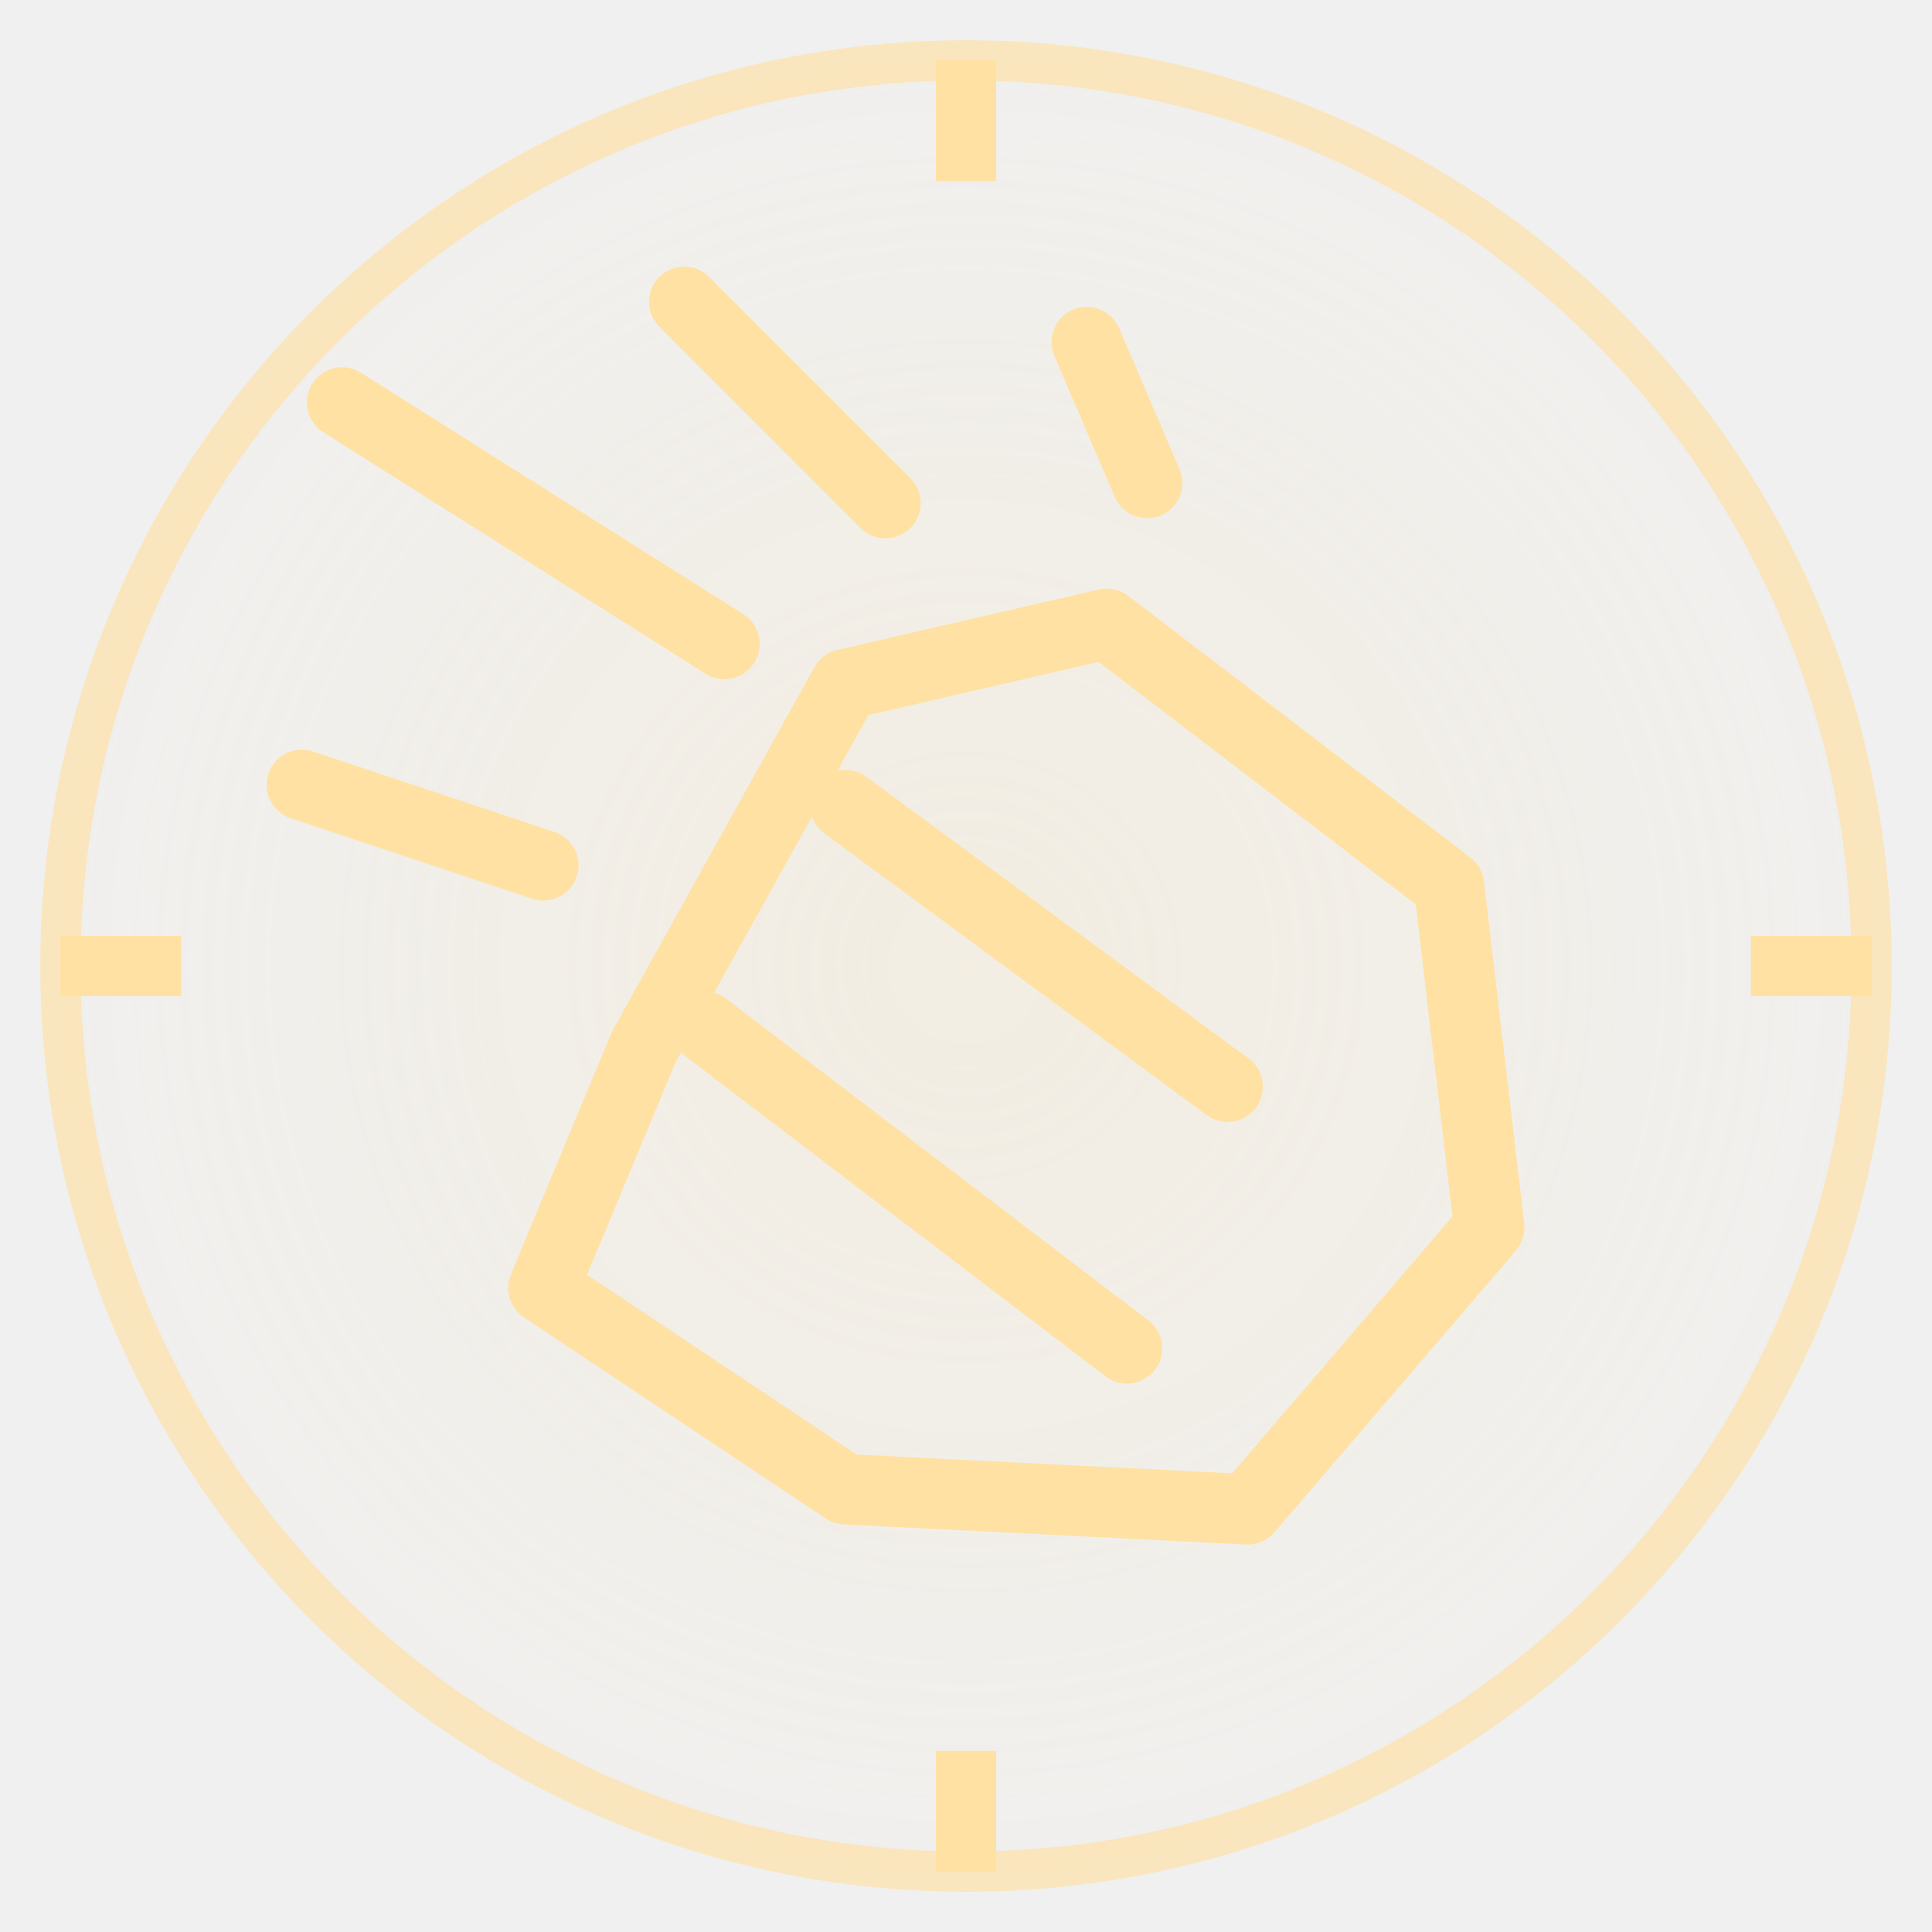
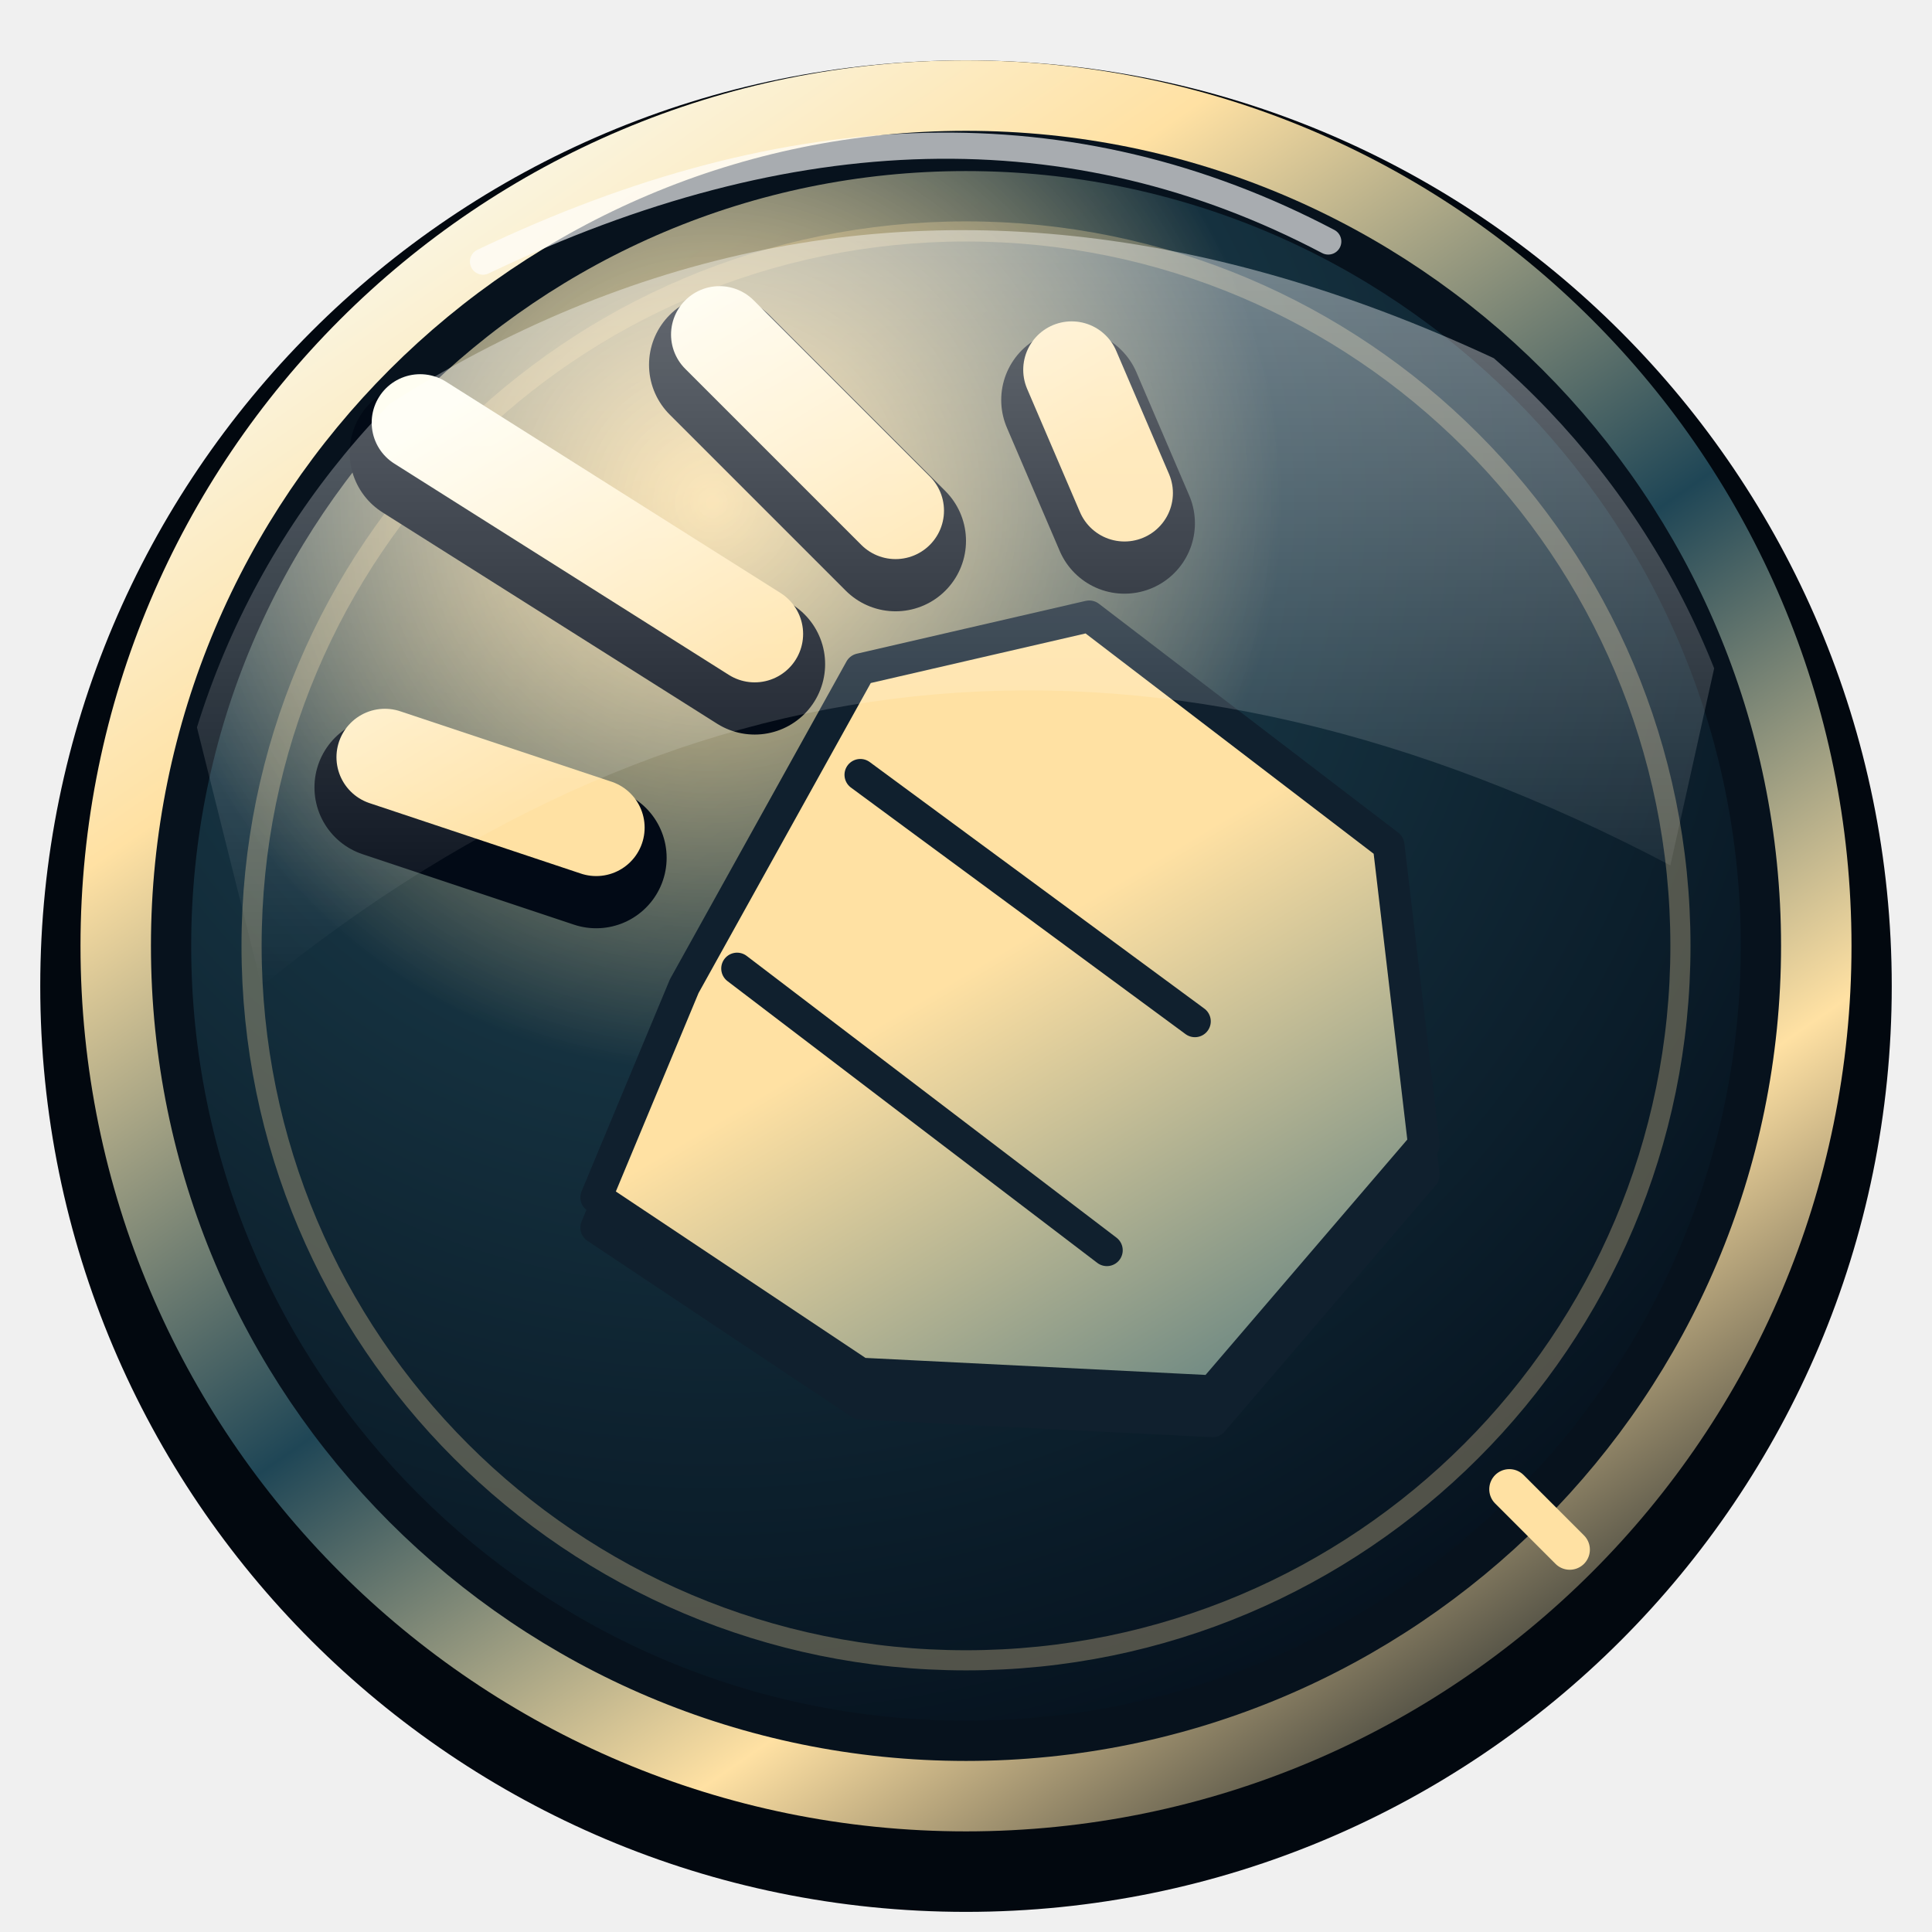
<svg xmlns="http://www.w3.org/2000/svg" viewBox="0 0 96 96" fill="none">
  <defs>
-     <radialGradient id="bg">
-       <stop stop-color="#ffe1a3" stop-opacity=".18" />
-       <stop offset="1" stop-color="#ffe1a3" stop-opacity=".025" />
+     <radialGradient id="gem" cx=".34" cy=".22" r=".9">
+       <stop stop-color="#ffe1a3" stop-opacity=".7" />
+       <stop offset=".4" stop-color="#15313f" />
+       <stop offset="1" stop-color="#030d19" />
    </radialGradient>
+     <linearGradient id="rim" x1="15" y1="5" x2="75" y2="92" gradientUnits="userSpaceOnUse">
+       <stop stop-color="#f7ffff" />
+       <stop offset=".24" stop-color="#ffe1a3" />
+       <stop offset=".52" stop-color="#1f4656" />
+       <stop offset=".76" stop-color="#ffe1a3" />
+       <stop offset="1" stop-color="#07121c" />
+     </linearGradient>
+     <linearGradient id="symbol" x1="25" y1="15" x2="65" y2="82" gradientUnits="userSpaceOnUse">
+       <stop stop-color="#fffef2" />
+       <stop offset=".28" stop-color="#ffe1a3" />
+       <stop offset=".55" stop-color="#ffe1a3" />
+       <stop offset="1" stop-color="#47717a" />
+     </linearGradient>
+     <linearGradient id="gloss" x2="0" y2="1">
+       <stop stop-color="#fff" stop-opacity=".42" />
+       <stop offset="1" stop-color="#fff" stop-opacity="0" />
+     </linearGradient>
+     <clipPath id="disc">
+       <circle cx="48" cy="48" r="40" />
+     </clipPath>
  </defs>
-   <circle cx="48" cy="48" r="45" fill="url(#bg)" stroke="#ffe1a3" stroke-opacity=".65" stroke-width="2" />
-   <path d="M48 3v6M48 87v6M3 48h6M87 48h6" stroke="#ffe1a3" stroke-width="3" />
-   <g stroke="#ffe1a3" stroke-width="3.5" stroke-linecap="round" stroke-linejoin="round">
-     <path d="m32 52 10-18 13-3 17 13 2 17-12 14-20-1-15-10Z M42 40l19 14m-26-3 21 16" />
-     <path d="M17 20 36 32M34 15l10 10M15 39l12 4m27-26 3 7" />
+   <circle cx="48" cy="49" r="46" fill="#02080f" />
+   <circle cx="48" cy="47" r="44" fill="url(#rim)" />
+   <circle cx="48" cy="47" r="39.5" fill="url(#gem)" stroke="#07121d" stroke-width="2" />
+   <circle cx="48" cy="47" r="35.5" stroke="#ffe1a3" stroke-opacity=".3" stroke-width="1" />
+   <g transform="translate(6 5) scale(.875)" stroke="#020a16" stroke-width="8" stroke-linecap="round" stroke-linejoin="round">
+     <path d="m32 52 10-18 13-3 17 13 2 17-12 14-20-1-15-10Z M42 40l19 14m-26-3 21 16" fill="url(#symbol)" stroke="#10202e" stroke-width="1.8" />
+     <path d="M17 20 36 32M34 15l10 10M15 39l12 4m27-26 3 7" fill="none" />
  </g>
+   <g transform="translate(6 3.5) scale(.875)" stroke="url(#symbol)" stroke-width="5.5" stroke-linecap="round" stroke-linejoin="round">
+     <path d="m32 52 10-18 13-3 17 13 2 17-12 14-20-1-15-10Z M42 40l19 14m-26-3 21 16" fill="url(#symbol)" stroke="#10202e" stroke-width="1.8" />
+     <path d="M17 20 36 32M34 15l10 10M15 39l12 4m27-26 3 7" fill="none" />
+   </g>
+   <path d="M8 29Q43-4 87 25L83 43Q45 23 13 49Z" fill="url(#gloss)" clip-path="url(#disc)" />
+   <path d="M24 13Q47 2 66 12" stroke="#fff" stroke-opacity=".65" stroke-width="1.3" stroke-linecap="round" />
+   <path d="m75 74 3 3" stroke="#ffe1a3" stroke-width="2" stroke-linecap="round" />
</svg>
